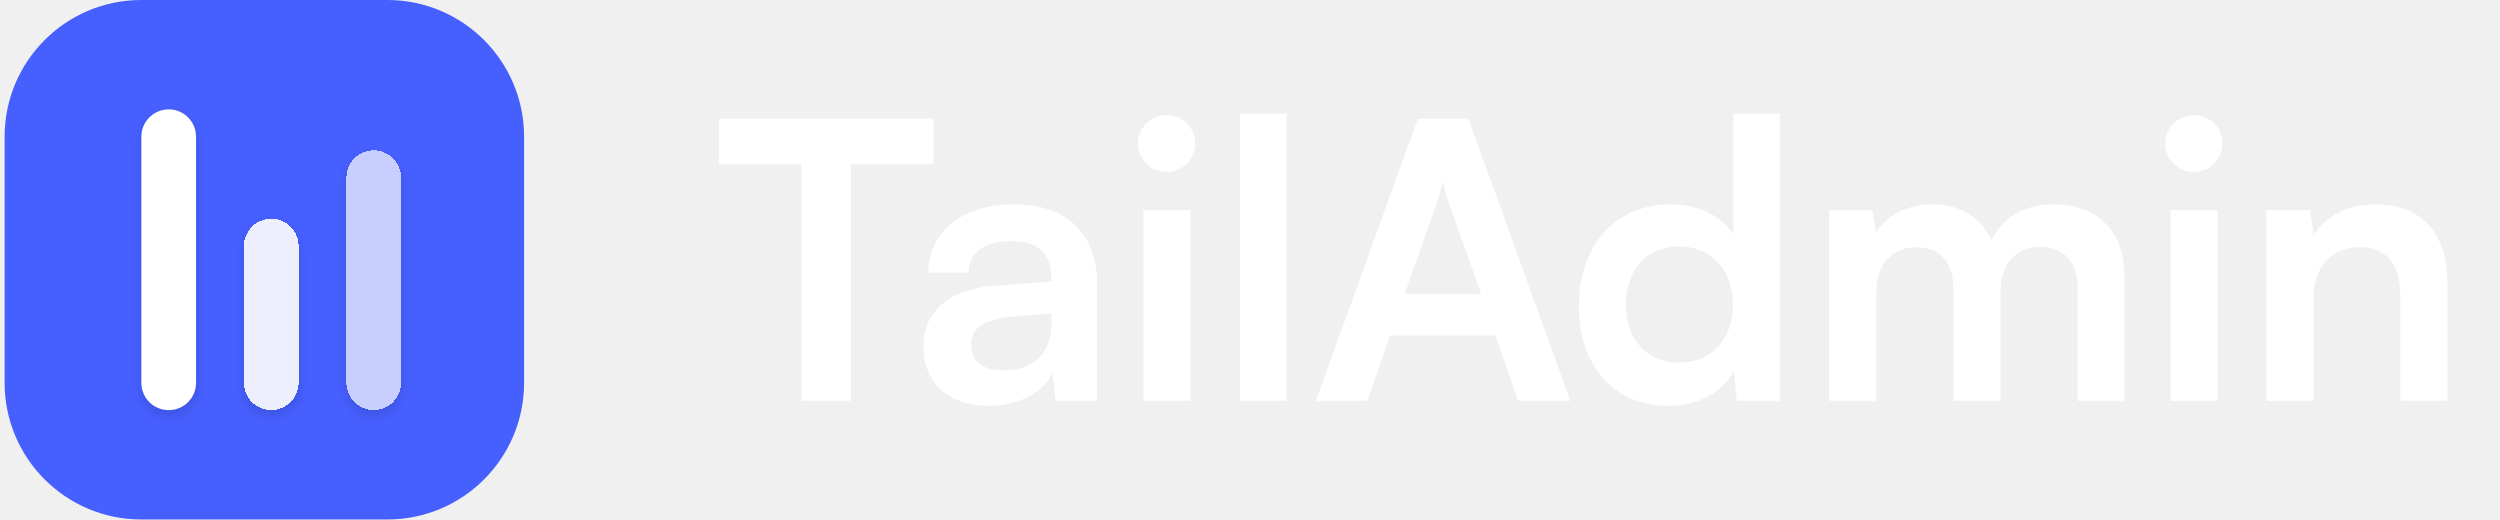
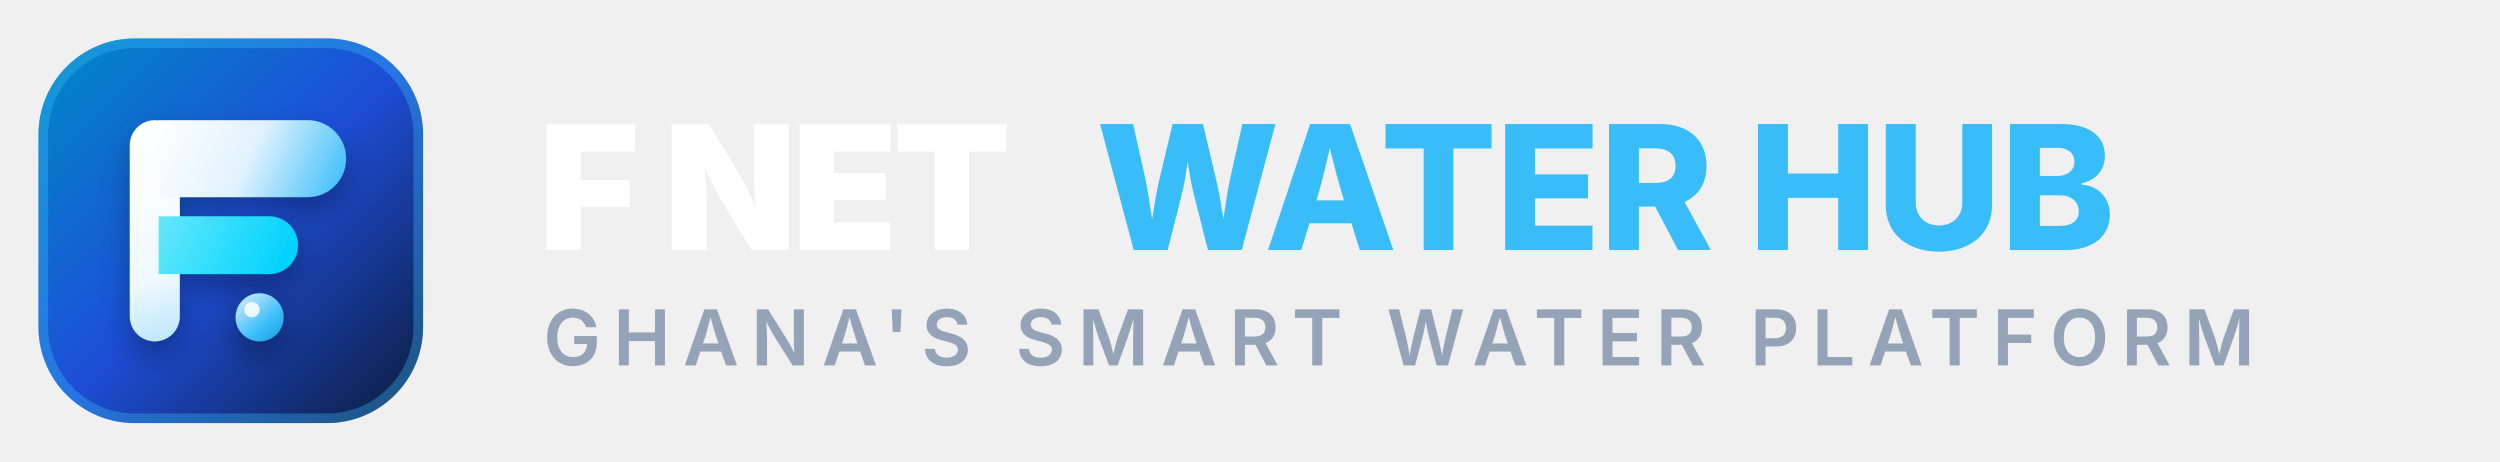
- <svg xmlns="http://www.w3.org/2000/svg" width="231" height="48" viewBox="0 0 231 48" fill="none">
-   <path d="M0.426 12.632C0.426 5.655 6.081 0 13.057 0H35.794C42.77 0 48.426 5.655 48.426 12.632V35.368C48.426 42.345 42.77 48 35.794 48H13.057C6.081 48 0.426 42.345 0.426 35.368V12.632Z" fill="#465FFF" />
-   <g filter="url(#filter0_d_3903_56743)">
-     <path d="M13.062 12.632C13.062 11.237 14.193 10.106 15.588 10.106C16.983 10.106 18.114 11.237 18.114 12.632V35.369C18.114 36.764 16.983 37.895 15.588 37.895C14.193 37.895 13.062 36.764 13.062 35.369V12.632Z" fill="white" />
-   </g>
-   <g filter="url(#filter1_d_3903_56743)">
-     <path d="M22.539 22.735C22.539 21.34 23.67 20.209 25.065 20.209C26.461 20.209 27.592 21.34 27.592 22.735V35.367C27.592 36.762 26.461 37.893 25.065 37.893C23.67 37.893 22.539 36.762 22.539 35.367V22.735Z" fill="white" fill-opacity="0.9" shape-rendering="crispEdges" />
-   </g>
-   <g filter="url(#filter2_d_3903_56743)">
-     <path d="M32.008 16.419C32.008 15.024 33.139 13.893 34.534 13.893C35.929 13.893 37.06 15.024 37.06 16.419V35.366C37.06 36.761 35.929 37.893 34.534 37.893C33.139 37.893 32.008 36.761 32.008 35.366V16.419Z" fill="white" fill-opacity="0.7" shape-rendering="crispEdges" />
-   </g>
-   <path d="M66.426 15.172H74.058V37.036H78.624V15.172H86.257V10.964H66.426V15.172Z" fill="white" />
-   <path d="M91.352 37.5C94.098 37.5 96.488 36.252 97.237 34.433L97.558 37.036H101.375V26.336C101.375 21.45 98.45 18.882 93.706 18.882C88.927 18.882 85.788 21.378 85.788 25.195H89.497C89.497 23.34 90.924 22.27 93.492 22.27C95.704 22.27 97.13 23.233 97.13 25.623V26.015L91.851 26.407C87.678 26.729 85.324 28.762 85.324 32.007C85.324 35.324 87.607 37.5 91.352 37.5ZM92.779 34.219C90.817 34.219 89.747 33.434 89.747 31.829C89.747 30.402 90.781 29.511 93.492 29.261L97.166 28.976V29.903C97.166 32.614 95.454 34.219 92.779 34.219Z" fill="white" />
-   <path d="M107.825 15.886C109.252 15.886 110.429 14.709 110.429 13.246C110.429 11.784 109.252 10.643 107.825 10.643C106.327 10.643 105.15 11.784 105.15 13.246C105.15 14.709 106.327 15.886 107.825 15.886ZM105.649 37.036H110.001V19.417H105.649V37.036Z" fill="white" />
-   <path d="M118.883 37.036V10.5H114.568V37.036H118.883Z" fill="white" />
-   <path d="M126.337 37.036L128.441 31.009H138.179L140.283 37.036H145.098L135.682 10.964H131.009L121.593 37.036H126.337ZM132.757 18.739C133.007 18.026 133.221 17.241 133.328 16.742C133.399 17.277 133.649 18.061 133.863 18.739L136.859 27.157H129.797L132.757 18.739Z" fill="white" />
-   <path d="M154.165 37.5C156.84 37.5 159.122 36.323 160.192 34.29L160.478 37.036H164.472V10.5H160.157V21.664C159.051 19.916 156.875 18.882 154.414 18.882C149.1 18.882 145.89 22.805 145.89 28.298C145.89 33.755 149.064 37.5 154.165 37.5ZM155.128 33.505C152.096 33.505 150.241 31.294 150.241 28.155C150.241 25.017 152.096 22.77 155.128 22.77C158.159 22.77 160.121 24.981 160.121 28.155C160.121 31.33 158.159 33.505 155.128 33.505Z" fill="white" />
-   <path d="M173.359 37.036V27.049C173.359 24.196 175.035 22.841 177.104 22.841C179.172 22.841 180.492 24.16 180.492 26.622V37.036H184.843V27.049C184.843 24.16 186.448 22.805 188.553 22.805C190.621 22.805 191.977 24.125 191.977 26.657V37.036H196.292V25.516C196.292 21.45 193.938 18.882 189.658 18.882C186.983 18.882 184.915 20.201 184.023 22.235C183.096 20.201 181.241 18.882 178.566 18.882C176.034 18.882 174.25 20.023 173.359 21.485L173.002 19.417H169.007V37.036H173.359Z" fill="white" />
-   <path d="M202.74 15.886C204.167 15.886 205.344 14.709 205.344 13.246C205.344 11.784 204.167 10.643 202.74 10.643C201.242 10.643 200.065 11.784 200.065 13.246C200.065 14.709 201.242 15.886 202.74 15.886ZM200.564 37.036H204.916V19.417H200.564V37.036Z" fill="white" />
-   <path d="M213.763 37.036V27.549C213.763 24.695 215.403 22.841 218.078 22.841C220.325 22.841 221.788 24.267 221.788 27.228V37.036H226.139V26.194C226.139 21.628 223.856 18.882 219.434 18.882C217.044 18.882 214.904 19.916 213.798 21.7L213.442 19.417H209.411V37.036H213.763Z" fill="white" />
+ <svg xmlns="http://www.w3.org/2000/svg" width="260" height="48" viewBox="0 0 260 48" fill="none">
  <defs>
-     <filter id="filter0_d_3903_56743" x="12.062" y="9.606" width="7.053" height="29.79" filterUnits="userSpaceOnUse" color-interpolation-filters="sRGB">
-       <feFlood flood-opacity="0" result="BackgroundImageFix" />
-       <feColorMatrix in="SourceAlpha" type="matrix" values="0 0 0 0 0 0 0 0 0 0 0 0 0 0 0 0 0 0 127 0" result="hardAlpha" />
-       <feOffset dy="0.5" />
-       <feGaussianBlur stdDeviation="0.5" />
-       <feComposite in2="hardAlpha" operator="out" />
-       <feColorMatrix type="matrix" values="0 0 0 0 0 0 0 0 0 0 0 0 0 0 0 0 0 0 0.12 0" />
-       <feBlend mode="normal" in2="BackgroundImageFix" result="effect1_dropShadow_3903_56743" />
-       <feBlend mode="normal" in="SourceGraphic" in2="effect1_dropShadow_3903_56743" result="shape" />
-     </filter>
-     <filter id="filter1_d_3903_56743" x="21.539" y="19.709" width="7.053" height="19.684" filterUnits="userSpaceOnUse" color-interpolation-filters="sRGB">
-       <feFlood flood-opacity="0" result="BackgroundImageFix" />
-       <feColorMatrix in="SourceAlpha" type="matrix" values="0 0 0 0 0 0 0 0 0 0 0 0 0 0 0 0 0 0 127 0" result="hardAlpha" />
-       <feOffset dy="0.5" />
-       <feGaussianBlur stdDeviation="0.5" />
-       <feComposite in2="hardAlpha" operator="out" />
-       <feColorMatrix type="matrix" values="0 0 0 0 0 0 0 0 0 0 0 0 0 0 0 0 0 0 0.12 0" />
-       <feBlend mode="normal" in2="BackgroundImageFix" result="effect1_dropShadow_3903_56743" />
-       <feBlend mode="normal" in="SourceGraphic" in2="effect1_dropShadow_3903_56743" result="shape" />
-     </filter>
-     <filter id="filter2_d_3903_56743" x="31.008" y="13.393" width="7.053" height="26" filterUnits="userSpaceOnUse" color-interpolation-filters="sRGB">
-       <feFlood flood-opacity="0" result="BackgroundImageFix" />
-       <feColorMatrix in="SourceAlpha" type="matrix" values="0 0 0 0 0 0 0 0 0 0 0 0 0 0 0 0 0 0 127 0" result="hardAlpha" />
-       <feOffset dy="0.5" />
-       <feGaussianBlur stdDeviation="0.5" />
-       <feComposite in2="hardAlpha" operator="out" />
-       <feColorMatrix type="matrix" values="0 0 0 0 0 0 0 0 0 0 0 0 0 0 0 0 0 0 0.12 0" />
-       <feBlend mode="normal" in2="BackgroundImageFix" result="effect1_dropShadow_3903_56743" />
-       <feBlend mode="normal" in="SourceGraphic" in2="effect1_dropShadow_3903_56743" result="shape" />
+     <linearGradient id="fnAuthBg" x1="0" y1="4" x2="40" y2="44" gradientUnits="userSpaceOnUse">
+       <stop offset="0%" stop-color="#0284C7" />
+       <stop offset="45%" stop-color="#1D4ED8" />
+       <stop offset="100%" stop-color="#0B1528" />
+     </linearGradient>
+     <linearGradient id="fnAuthSpine" x1="9" y1="9" x2="16" y2="31" gradientUnits="userSpaceOnUse">
+       <stop offset="0%" stop-color="#FFFFFF" />
+       <stop offset="70%" stop-color="#F0F9FF" />
+       <stop offset="100%" stop-color="#BAE6FD" />
+     </linearGradient>
+     <linearGradient id="fnAuthTop" x1="12" y1="9" x2="31" y2="18" gradientUnits="userSpaceOnUse">
+       <stop offset="0%" stop-color="#FFFFFF" />
+       <stop offset="50%" stop-color="#E0F2FE" />
+       <stop offset="100%" stop-color="#38BDF8" />
+     </linearGradient>
+     <linearGradient id="fnAuthMid" x1="12" y1="19" x2="25" y2="25" gradientUnits="userSpaceOnUse">
+       <stop offset="0%" stop-color="#67E8F9" />
+       <stop offset="100%" stop-color="#00D2FF" />
+     </linearGradient>
+     <linearGradient id="fnAuthPearl" x1="21" y1="26" x2="27" y2="33" gradientUnits="userSpaceOnUse">
+       <stop offset="0%" stop-color="#E0F2FE" />
+       <stop offset="50%" stop-color="#38BDF8" />
+       <stop offset="100%" stop-color="#0284C7" />
+     </linearGradient>
+     <filter id="fnAuthShadow" x="-15%" y="-15%" width="130%" height="130%">
+       <feDropShadow dx="0" dy="1.5" stdDeviation="1.5" flood-color="#000000" flood-opacity="0.3" />
    </filter>
  </defs>
+   <g transform="translate(4, 4)">
+     <rect width="40" height="40" rx="10" fill="url(#fnAuthBg)" />
+     <rect x="0.5" y="0.5" width="39" height="39" rx="9.5" stroke="#38BDF8" stroke-opacity="0.35" stroke-width="1" />
+     <g filter="url(#fnAuthShadow)">
+       <rect x="9.5" y="8.5" width="5.2" height="23" rx="2.6" fill="url(#fnAuthSpine)" />
+       <path d="M12.5 8.5            H 28            C 30.209 8.5 32 10.291 32 12.5            C 32 14.709 30.209 16.5 28 16.5            H 12.5            V 8.5 Z" fill="url(#fnAuthTop)" />
+       <path d="M12.5 18.5            H 24            C 25.657 18.5 27 19.843 27 21.5            C 27 23.157 25.657 24.5 24 24.5            H 12.5            V 18.5 Z" fill="url(#fnAuthMid)" />
+       <circle cx="23" cy="29" r="2.5" fill="url(#fnAuthPearl)" />
+       <circle cx="22.2" cy="28.2" r="0.8" fill="#FFFFFF" opacity="0.85" />
+     </g>
+   </g>
+   <text x="56" y="26" font-family="system-ui, -apple-system, 'Inter', 'Segoe UI', Roboto, sans-serif" font-weight="900" font-size="18" letter-spacing="-0.03em" fill="#FFFFFF">F NET</text>
+   <text x="114" y="26" font-family="system-ui, -apple-system, 'Inter', 'Segoe UI', Roboto, sans-serif" font-weight="800" font-size="18" letter-spacing="-0.01em" fill="#38BDF8">WATER HUB</text>
+   <text x="56.5" y="38" font-family="system-ui, -apple-system, 'Inter', 'Segoe UI', Roboto, sans-serif" font-weight="600" font-size="8" letter-spacing="0.16em" fill="#94A3B8">GHANA'S SMART WATER PLATFORM</text>
</svg>
